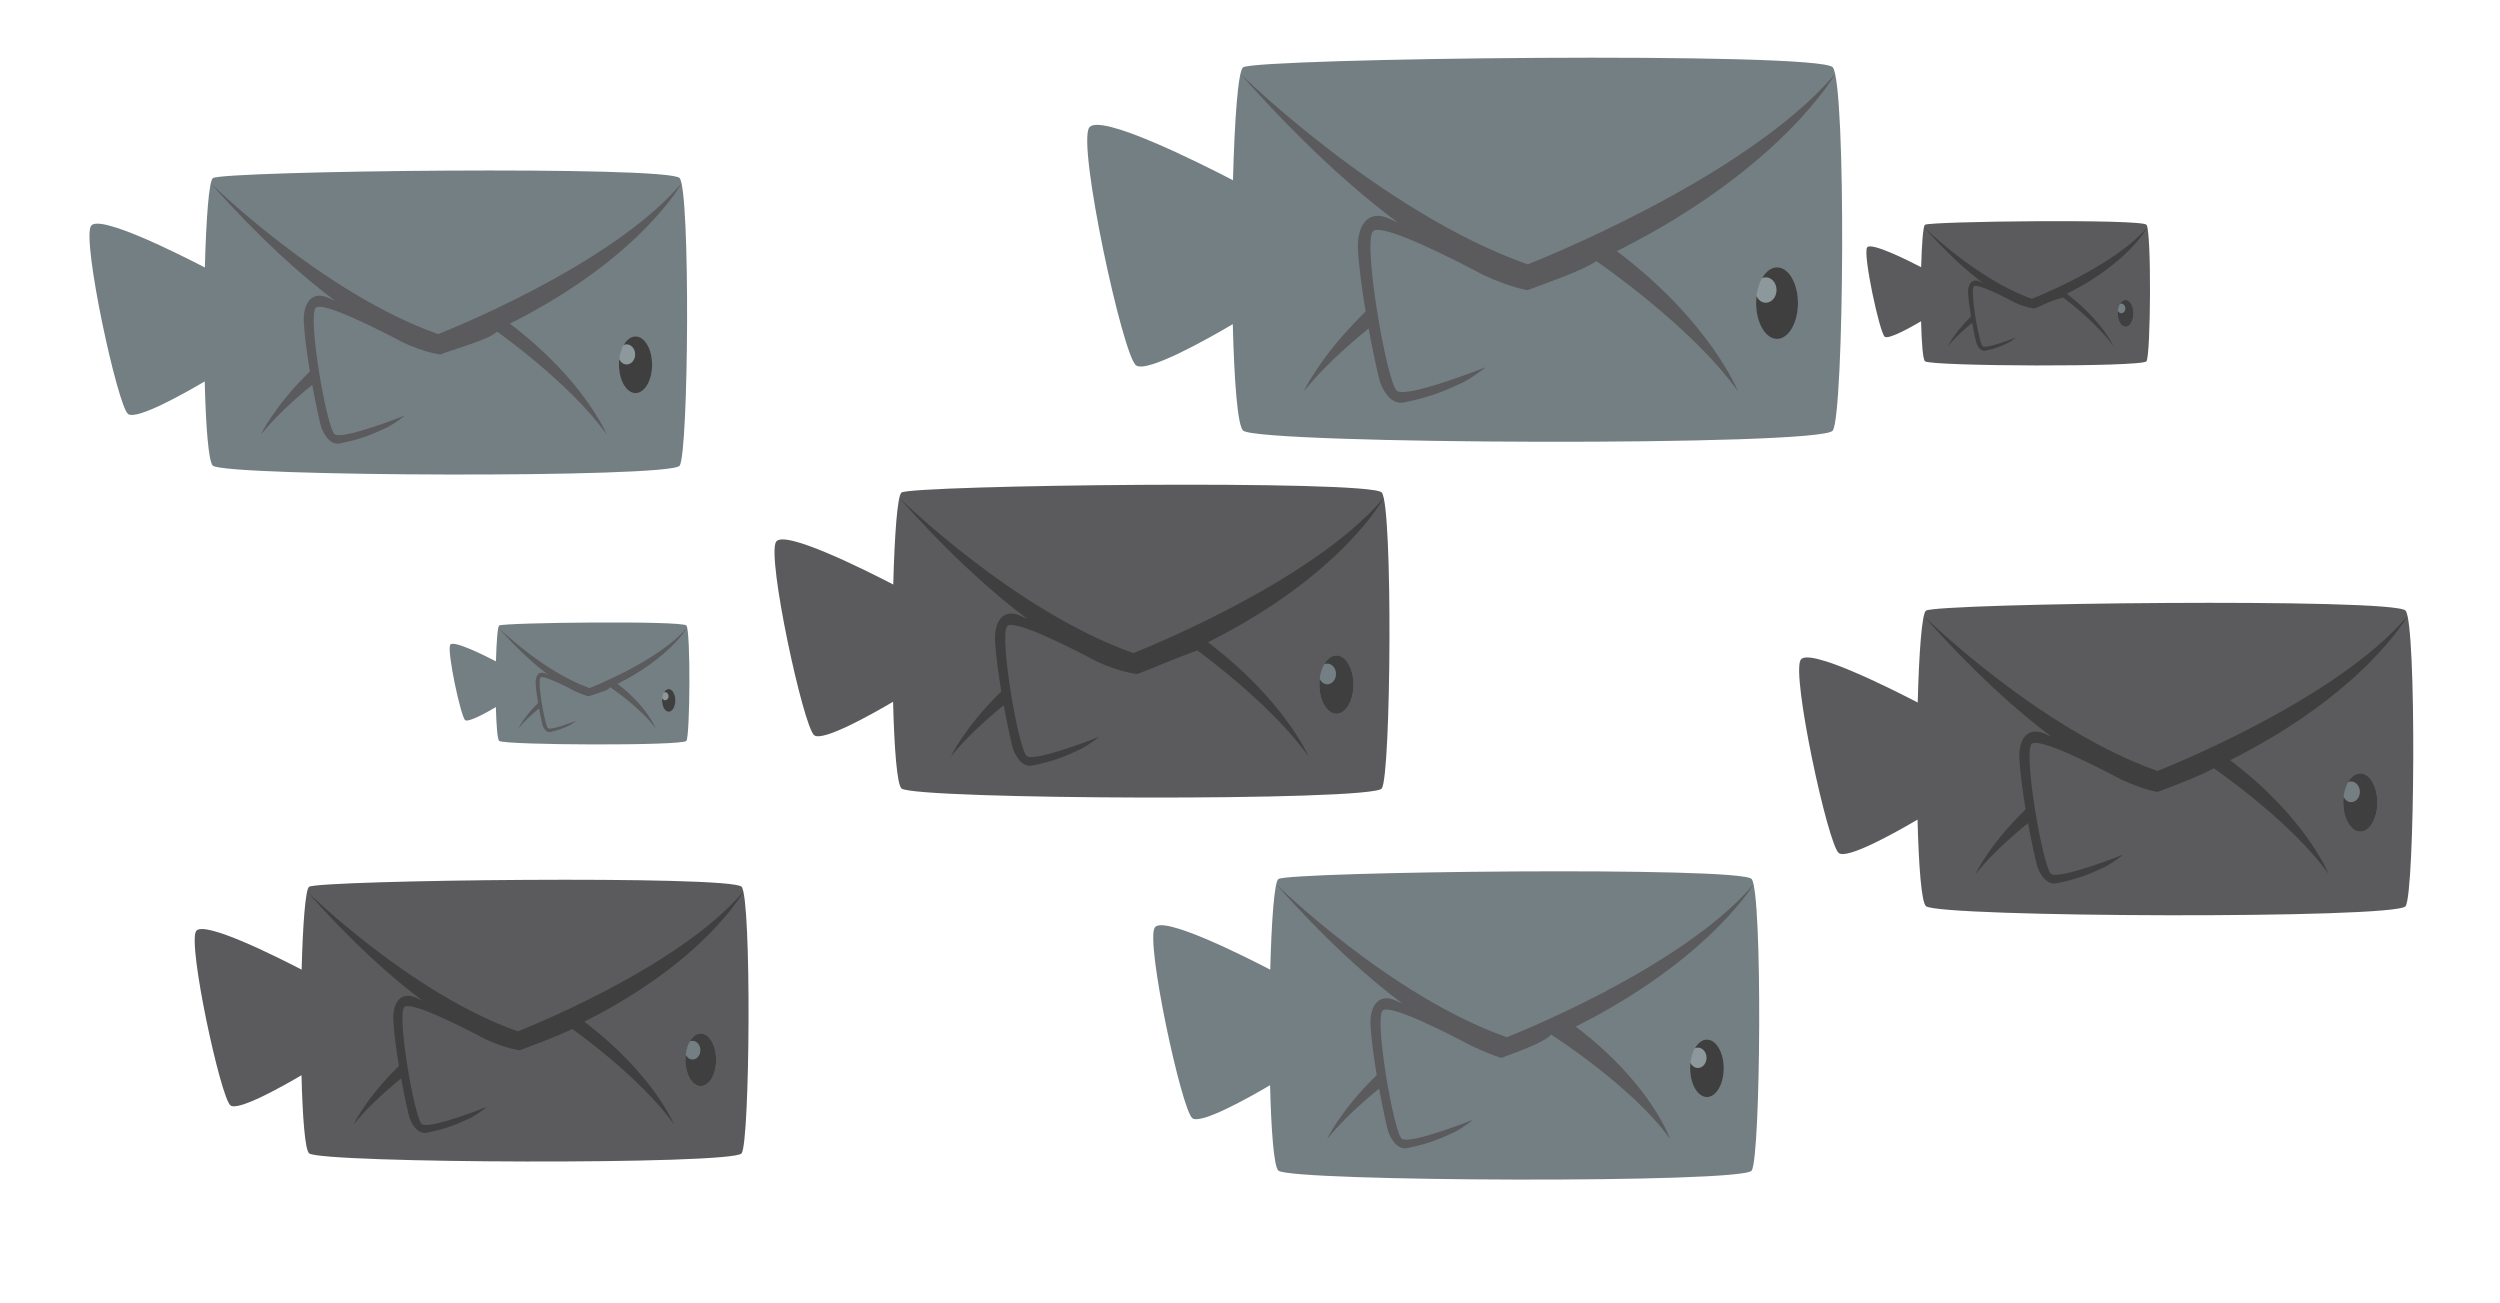
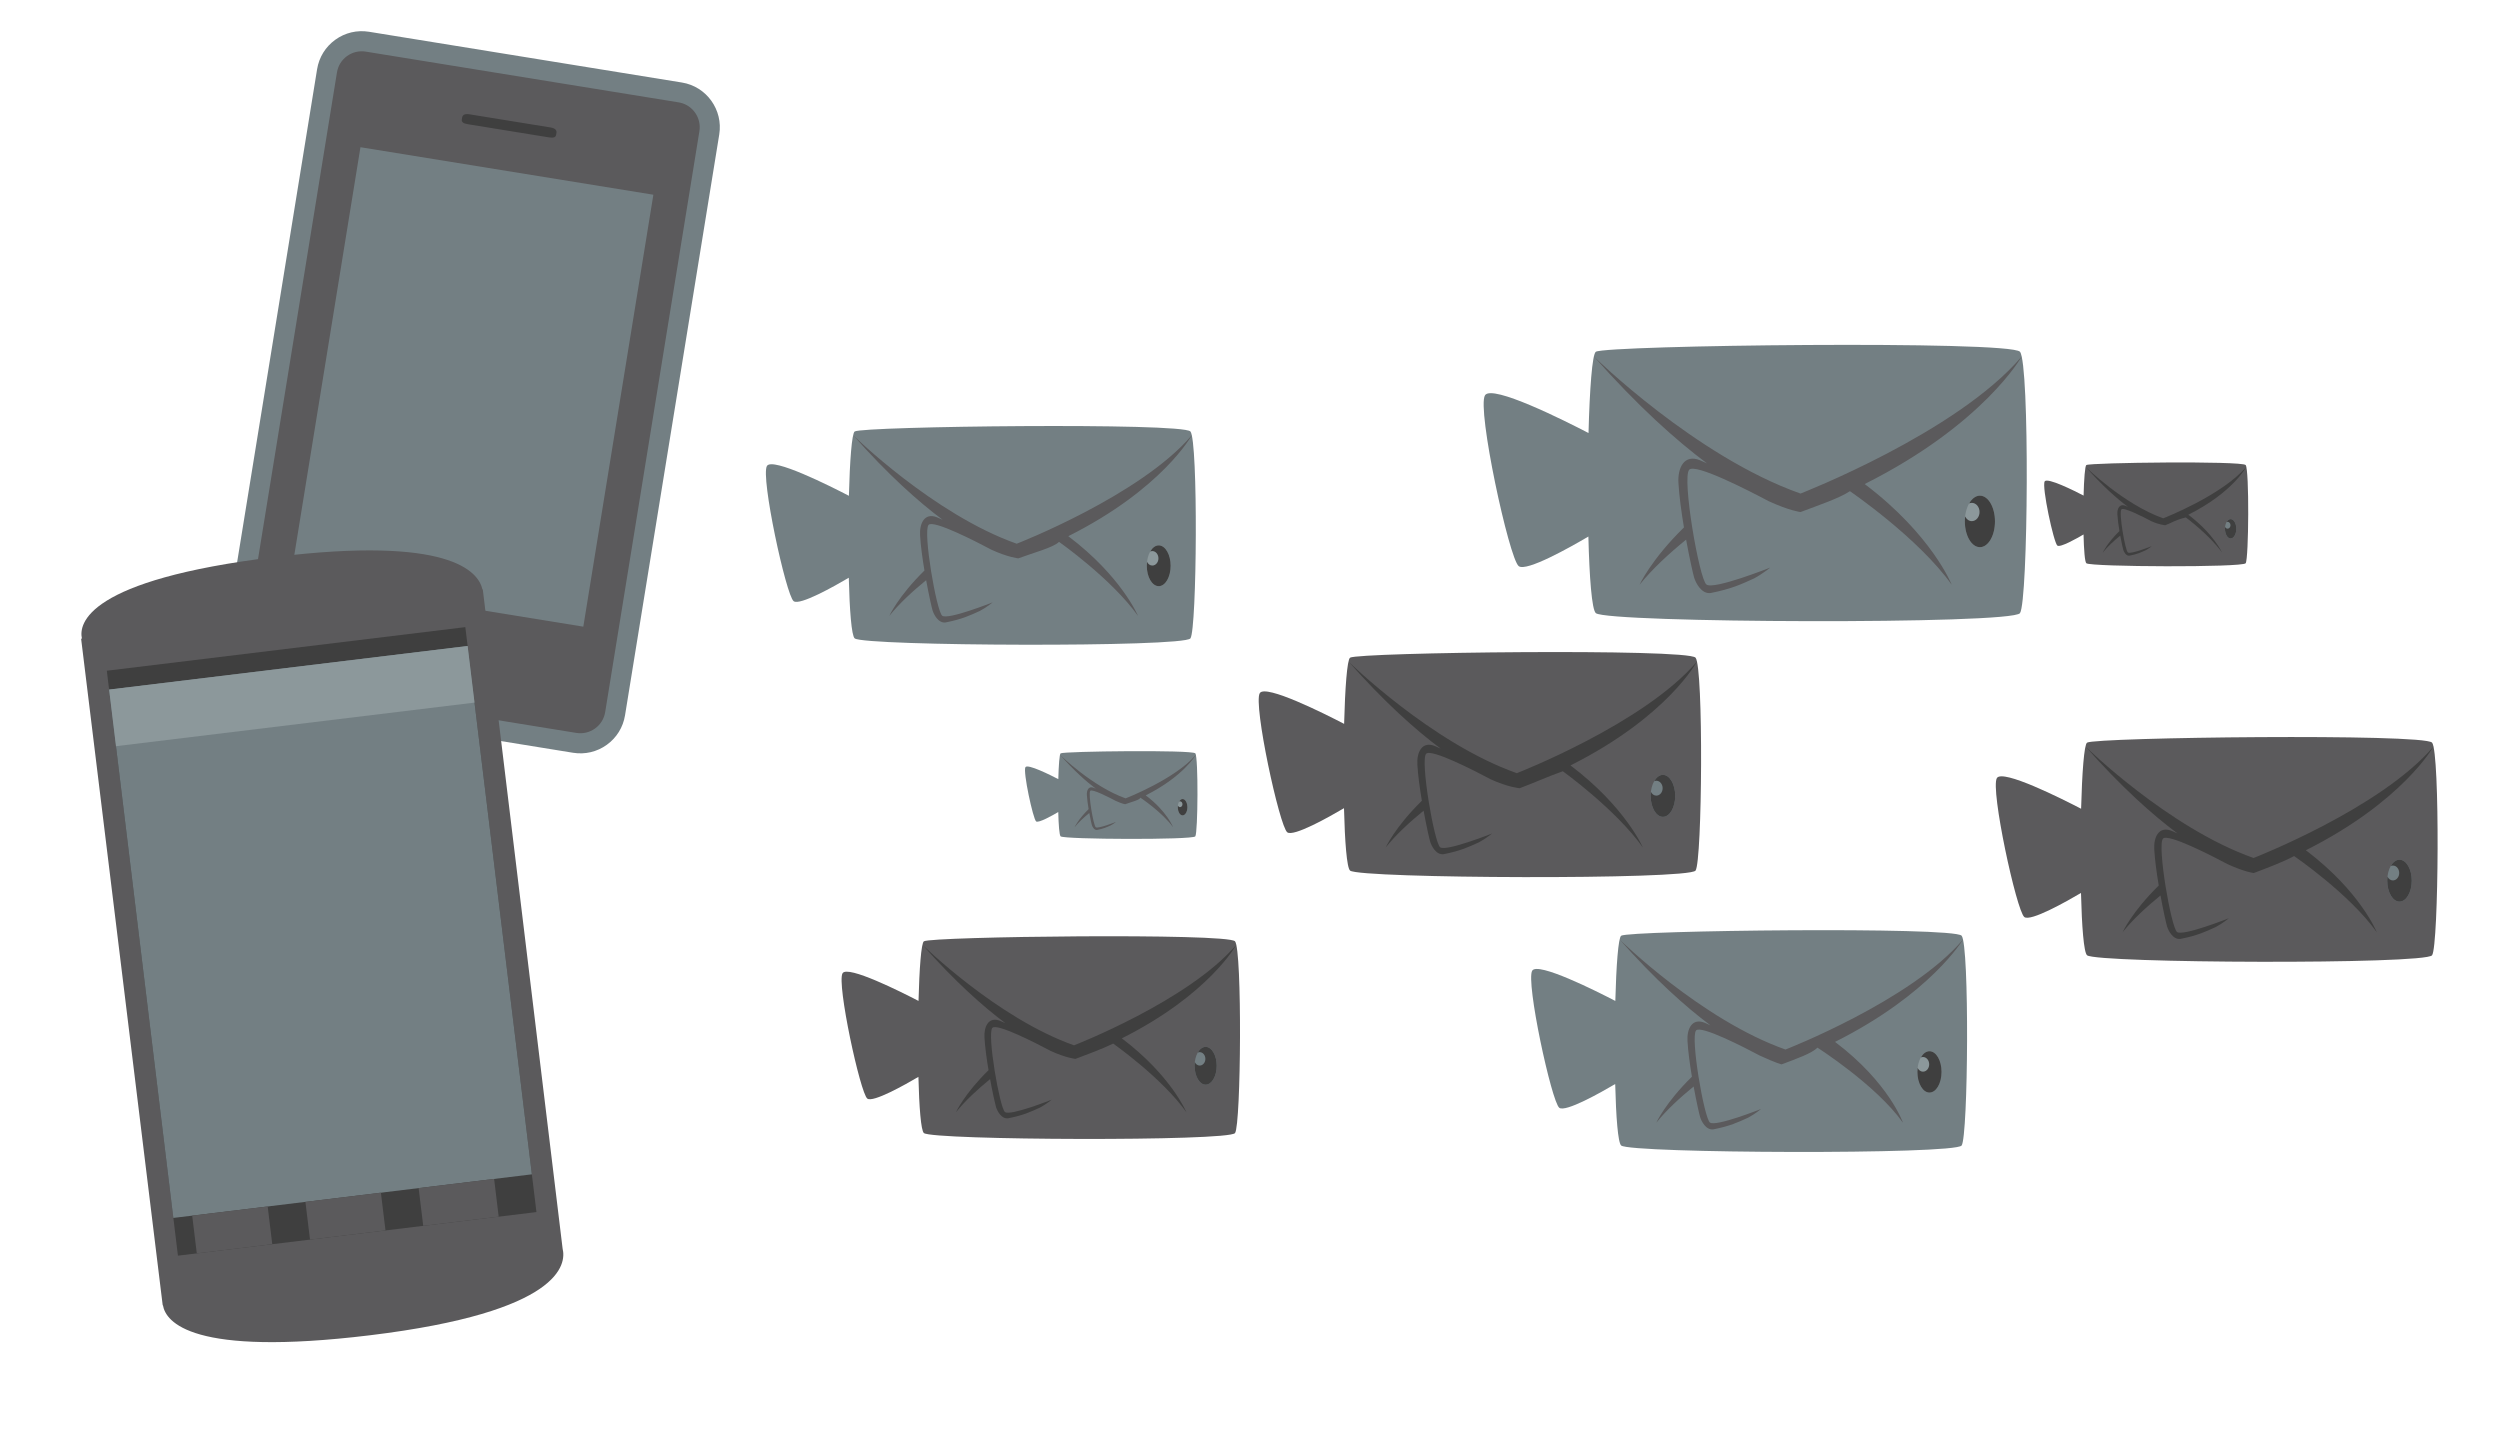
- <svg xmlns="http://www.w3.org/2000/svg" version="1.1" id="Layer_1" x="0px" y="0px" width="332px" height="173px" viewBox="0 0 332 173" enable-background="new 0 0 332 173" xml:space="preserve">
+ <svg xmlns="http://www.w3.org/2000/svg" version="1.1" id="Layer_1" x="0px" y="0px" width="461.5px" height="268px" viewBox="-129.5 -56 461.5 268" enable-background="new -129.5 -56 461.5 268" xml:space="preserve">
  <g>
    <path fill="#5B5A5C" d="M285.051,29.848c-0.684-0.798-28.73-0.456-29.414,0c-0.253,0.169-0.428,2.603-0.508,5.636   c-1.634-0.849-6.696-3.395-7.179-2.618c-0.577,0.927,1.674,11.335,2.338,11.85c0.528,0.41,3.595-1.324,4.831-2.053   c0.07,2.831,0.238,5.073,0.518,5.313c0.798,0.684,28.844,0.798,29.414,0C285.621,47.177,285.735,30.646,285.051,29.848z" />
    <ellipse fill="#737F83" cx="282.273" cy="41.614" rx="1.045" ry="1.787" />
-     <path fill="#3F3F3F" d="M282.273,39.827c-0.294,0-0.558,0.209-0.748,0.543c0.058-0.025,0.119-0.044,0.185-0.044   c0.297,0,0.539,0.284,0.539,0.634c0,0.35-0.241,0.634-0.539,0.634c-0.2,0-0.368-0.135-0.461-0.326   c-0.013,0.112-0.02,0.227-0.02,0.345c0,0.987,0.468,1.787,1.045,1.787c0.577,0,1.045-0.8,1.045-1.787S282.85,39.827,282.273,39.827   z" />
+     <path fill="#3F3F3F" d="M282.273,39.827c-0.294,0-0.558,0.209-0.748,0.543c0.058-0.025,0.119-0.044,0.185-0.044   c0.297,0,0.539,0.284,0.539,0.634s-0.241,0.634-0.539,0.634c-0.2,0-0.368-0.135-0.461-0.326c-0.013,0.112-0.02,0.227-0.02,0.345   c0,0.987,0.468,1.787,1.045,1.787c0.577,0,1.045-0.8,1.045-1.787S282.85,39.827,282.273,39.827z" />
    <path fill="#3F3F3F" d="M285.171,30.178c-4.498,5.29-15.34,9.503-15.34,9.503c-7.268-2.565-14.329-9.503-14.329-9.503   c3.064,3.457,5.697,5.808,7.841,7.408c-0.179-0.084-0.342-0.157-0.48-0.214c-1.107-0.451-1.561,0.534-1.496,1.578   c0.05,0.898,0.204,2.017,0.382,3.079c-2.298,2.251-3.08,3.979-3.08,3.979c0.87-1.086,2.047-2.169,3.229-3.132   c0.24,1.308,0.484,2.392,0.56,2.64c0.105,0.345,0.502,1.152,1.147,1.062c1.446-0.285,2.113-0.606,3.007-1.012   c0.607-0.322,1.118-0.752,1.118-0.752s-3.923,1.56-4.422,1.174c-0.5-0.386-1.709-7.39-1.195-7.96   c0.419-0.464,4.147,1.454,5.507,2.177c1.444,0.666,2.583,0.757,2.583,0.757c1.234-0.465,1.8-0.951,3.8-1.448   c0,0.001,0,0.002,0,0.003c0,0,4.379,3.241,6.689,6.49c0,0-1.56-3.467-6.224-6.987C282.726,34.877,285.171,30.178,285.171,30.178z" />
  </g>
  <g>
    <path fill="#737F83" d="M243.386,8.936c-1.821-2.124-76.473-1.214-78.294,0c-0.674,0.449-1.14,6.928-1.352,15.001   c-4.35-2.26-17.822-9.036-19.108-6.969c-1.536,2.469,4.456,30.171,6.224,31.542c1.406,1.09,9.569-3.525,12.859-5.464   c0.187,7.534,0.633,13.503,1.378,14.141c2.124,1.821,76.777,2.124,78.294,0C244.903,55.063,245.207,11.061,243.386,8.936z" />
    <ellipse fill="#8C989B" cx="235.991" cy="40.255" rx="2.781" ry="4.756" />
    <path fill="#3F3F3F" d="M235.991,35.498c-0.782,0-1.486,0.556-1.991,1.445c0.155-0.067,0.317-0.117,0.491-0.117   c0.792,0,1.434,0.756,1.434,1.689c0,0.932-0.642,1.688-1.434,1.688c-0.533,0-0.98-0.358-1.227-0.867   c-0.034,0.297-0.054,0.603-0.054,0.918c0,2.627,1.245,4.756,2.781,4.756c1.536,0,2.781-2.129,2.781-4.756   S237.527,35.498,235.991,35.498z" />
    <path fill="#5B5A5C" d="M243.705,9.816c-11.971,14.081-40.832,25.294-40.832,25.294c-19.346-6.828-38.141-25.294-38.141-25.294   c8.155,9.202,15.164,15.459,20.871,19.718c-0.477-0.225-0.911-0.419-1.279-0.569c-2.947-1.202-4.154,1.422-3.983,4.2   c0.133,2.39,0.543,5.369,1.017,8.196c-6.117,5.993-8.198,10.591-8.198,10.591c2.316-2.891,5.449-5.773,8.594-8.337   c0.639,3.483,1.289,6.368,1.49,7.028c0.28,0.919,1.336,3.067,3.054,2.826c3.848-0.759,5.625-1.613,8.004-2.693   c1.615-0.858,2.975-2,2.975-2s-10.442,4.153-11.771,3.126c-1.33-1.027-4.549-19.671-3.181-21.186   c1.116-1.236,11.038,3.87,14.658,5.795c3.845,1.774,5.89,2.014,5.89,2.014c3.284-1.238,7.129-2.532,9.129-3.855   c0,0.003,0,0.005,0,0.007c0,0,12.641,8.626,18.791,17.274c0,0-3.66-9.228-16.074-18.598   C236.704,22.322,243.705,9.816,243.705,9.816z" />
  </g>
  <g>
    <path fill="#737F83" d="M91.155,83.067c-0.578-0.675-24.285-0.385-24.863,0c-0.214,0.143-0.362,2.2-0.429,4.764   c-1.381-0.718-5.659-2.87-6.068-2.213c-0.488,0.784,1.415,9.581,1.976,10.017c0.446,0.346,3.039-1.119,4.083-1.735   c0.06,2.393,0.201,4.288,0.437,4.491c0.675,0.578,24.381,0.675,24.863,0C91.637,97.715,91.733,83.741,91.155,83.067z" />
    <ellipse fill="#8C989B" cx="88.807" cy="93.012" rx="0.883" ry="1.51" />
    <path fill="#3F3F3F" d="M88.807,91.502c-0.248,0-0.472,0.177-0.632,0.459c0.049-0.021,0.101-0.037,0.156-0.037   c0.251,0,0.455,0.24,0.455,0.536c0,0.296-0.204,0.536-0.455,0.536c-0.169,0-0.311-0.114-0.39-0.275   c-0.011,0.094-0.017,0.192-0.017,0.291c0,0.834,0.395,1.51,0.883,1.51s0.883-0.676,0.883-1.51S89.294,91.502,88.807,91.502z" />
    <path fill="#5B5A5C" d="M91.256,83.346c-3.802,4.471-12.966,8.032-12.966,8.032c-6.143-2.168-12.112-8.032-12.112-8.032   c2.59,2.922,4.816,4.909,6.628,6.261c-0.152-0.071-0.289-0.133-0.406-0.181c-0.936-0.382-1.319,0.452-1.265,1.334   c0.042,0.759,0.172,1.705,0.323,2.603c-1.943,1.903-2.603,3.363-2.603,3.363c0.736-0.918,1.73-1.833,2.729-2.647   c0.203,1.106,0.409,2.022,0.473,2.232c0.089,0.292,0.424,0.974,0.97,0.897c1.222-0.241,1.786-0.512,2.542-0.855   c0.513-0.273,0.945-0.635,0.945-0.635s-3.316,1.319-3.738,0.993c-0.422-0.326-1.445-6.247-1.01-6.728   c0.354-0.392,3.505,1.229,4.655,1.84c1.221,0.563,1.776,0.64,1.776,0.64C79.238,92.07,81,91.659,81,91.239c0,0.001,0,0.001,0,0.002   c0,0,4.108,2.739,6.061,5.486c0,0-1.115-2.93-5.057-5.906C88.986,87.318,91.256,83.346,91.256,83.346z" />
  </g>
  <g>
    <path fill="#5B5A5C" d="M183.5,65.407c-1.483-1.73-62.292-0.989-63.775,0c-0.549,0.366-0.928,5.643-1.101,12.219   c-3.543-1.841-14.517-7.361-15.565-5.677c-1.251,2.011,3.629,24.576,5.069,25.693c1.145,0.888,7.795-2.871,10.474-4.451   c0.153,6.137,0.516,10.999,1.122,11.519c1.73,1.483,62.539,1.73,63.775,0C184.736,102.98,184.983,67.137,183.5,65.407z" />
    <ellipse fill="#737F83" cx="177.477" cy="90.918" rx="2.265" ry="3.874" />
    <path fill="#3F3F3F" d="M177.477,87.043c-0.637,0-1.21,0.453-1.622,1.177c0.126-0.055,0.258-0.095,0.4-0.095   c0.645,0,1.168,0.616,1.168,1.375c0,0.76-0.523,1.375-1.168,1.375c-0.434,0-0.798-0.292-0.999-0.706   c-0.028,0.242-0.044,0.491-0.044,0.747c0,2.14,1.014,3.874,2.265,3.874c1.251,0,2.265-1.735,2.265-3.874   C179.742,88.778,178.728,87.043,177.477,87.043z" />
    <path fill="#3F3F3F" d="M183.76,66.124c-9.751,11.47-33.26,20.603-33.26,20.603c-15.758-5.562-31.068-20.603-31.068-20.603   c6.643,7.496,12.352,12.592,17.001,16.061c-0.389-0.183-0.742-0.341-1.042-0.463c-2.4-0.979-3.383,1.159-3.244,3.421   c0.108,1.947,0.442,4.373,0.828,6.676c-4.983,4.881-6.678,8.627-6.678,8.627c1.887-2.355,4.438-4.702,7-6.791   c0.52,2.837,1.05,5.187,1.214,5.725c0.228,0.749,1.088,2.498,2.487,2.302c3.134-0.618,4.582-1.314,6.52-2.194   c1.315-0.699,2.423-1.629,2.423-1.629s-8.505,3.383-9.588,2.546c-1.083-0.836-3.706-16.024-2.591-17.258   c0.909-1.007,8.991,3.153,11.94,4.721c3.132,1.445,5.33,1.641,5.33,1.641c2.675-1.008,4.969-2.062,7.969-3.14   c0,0.002,0,0.004,0,0.006c0,0,9.764,7.026,14.773,14.071c0,0-3.247-7.516-13.36-15.15C178.324,76.311,183.76,66.124,183.76,66.124z   " />
  </g>
  <g>
    <path fill="#5B5A5C" d="M98.487,117.766c-1.336-1.558-56.102-0.891-57.438,0c-0.494,0.33-0.836,5.082-0.992,11.005   c-3.191-1.658-13.075-6.629-14.018-5.113c-1.127,1.811,3.269,22.134,4.566,23.14c1.031,0.8,7.02-2.586,9.434-4.009   c0.137,5.527,0.465,9.906,1.011,10.374c1.558,1.336,56.325,1.558,57.438,0C99.6,151.605,99.823,119.324,98.487,117.766z" />
    <ellipse fill="#737F83" cx="93.062" cy="140.741" rx="2.04" ry="3.489" />
-     <path fill="#3F3F3F" d="M93.062,137.252c-0.574,0-1.09,0.408-1.461,1.06c0.113-0.049,0.233-0.086,0.361-0.086   c0.581,0,1.052,0.555,1.052,1.239c0,0.684-0.471,1.239-1.052,1.239c-0.391,0-0.719-0.263-0.9-0.636   c-0.025,0.218-0.04,0.443-0.04,0.673c0,1.927,0.913,3.489,2.04,3.489c1.127,0,2.04-1.562,2.04-3.489   C95.102,138.814,94.189,137.252,93.062,137.252z" />
+     <path fill="#3F3F3F" d="M93.062,137.252c-0.574,0-1.09,0.408-1.461,1.06c0.113-0.049,0.233-0.086,0.361-0.086   c0.581,0,1.052,0.555,1.052,1.239s-0.471,1.239-1.052,1.239c-0.391,0-0.719-0.263-0.9-0.636c-0.025,0.218-0.04,0.443-0.04,0.673   c0,1.927,0.913,3.489,2.04,3.489s2.04-1.562,2.04-3.489S94.189,137.252,93.062,137.252z" />
    <path fill="#3F3F3F" d="M98.721,118.411c-8.782,10.33-29.955,18.556-29.955,18.556c-14.193-5.009-27.981-18.556-27.981-18.556   c5.983,6.751,11.125,11.341,15.311,14.465c-0.35-0.165-0.668-0.307-0.938-0.417c-2.162-0.882-3.047,1.044-2.922,3.082   c0.098,1.753,0.398,3.939,0.746,6.013c-4.488,4.396-6.015,7.77-6.015,7.77c1.699-2.121,3.997-4.235,6.304-6.116   c0.469,2.555,0.946,4.671,1.093,5.156c0.205,0.674,0.98,2.25,2.24,2.073c2.823-0.557,4.127-1.183,5.872-1.976   c1.185-0.63,2.182-1.467,2.182-1.467s-7.66,3.047-8.636,2.293c-0.975-0.753-3.337-14.431-2.334-15.543   c0.819-0.907,8.097,2.839,10.753,4.251c2.82,1.301,4.59,1.478,4.59,1.478c2.409-0.908,4.967-1.857,6.967-2.828   c0,0.002,0,0.003,0,0.005c0,0,9.005,6.328,13.516,12.673c0,0-2.819-6.77-11.927-13.644   C93.72,127.586,98.721,118.411,98.721,118.411z" />
  </g>
  <g>
    <path fill="#737F83" d="M90.254,23.65c-1.441-1.682-60.536-0.961-61.977,0c-0.533,0.356-0.902,5.484-1.07,11.875   c-3.444-1.789-14.108-7.153-15.126-5.517c-1.216,1.954,3.527,23.883,4.926,24.969c1.113,0.863,7.575-2.79,10.179-4.325   c0.148,5.964,0.501,10.689,1.09,11.194c1.682,1.441,60.776,1.682,61.977,0C91.455,60.164,91.695,25.332,90.254,23.65z" />
    <ellipse fill="#8C989B" cx="84.4" cy="48.441" rx="2.201" ry="3.765" />
    <path fill="#3F3F3F" d="M84.4,44.676c-0.619,0-1.176,0.44-1.576,1.144c0.122-0.053,0.251-0.092,0.389-0.092   c0.627,0,1.135,0.598,1.135,1.337c0,0.738-0.508,1.337-1.135,1.337c-0.422,0-0.776-0.283-0.971-0.686   c-0.027,0.235-0.043,0.478-0.043,0.726c0,2.079,0.985,3.765,2.201,3.765s2.201-1.686,2.201-3.765   C86.602,46.362,85.616,44.676,84.4,44.676z" />
    <path fill="#5B5A5C" d="M90.507,24.347C81.03,35.493,58.185,44.369,58.185,44.369C42.87,38.964,27.992,24.347,27.992,24.347   c6.456,7.284,12.004,12.237,16.521,15.608c-0.378-0.178-0.721-0.332-1.012-0.45c-2.333-0.951-3.288,1.126-3.153,3.325   c0.105,1.892,0.43,4.25,0.805,6.488c-4.842,4.744-6.49,8.384-6.49,8.384c1.834-2.289,4.313-4.57,6.803-6.599   c0.506,2.757,1.02,5.041,1.179,5.563c0.221,0.728,1.057,2.428,2.417,2.237c3.046-0.601,4.453-1.277,6.336-2.132   c1.278-0.679,2.355-1.583,2.355-1.583s-8.266,3.287-9.318,2.475c-1.053-0.813-3.601-15.572-2.518-16.771   c0.884-0.978,8.737,3.064,11.603,4.587c3.043,1.404,4.958,1.595,4.958,1.595c2.6-0.98,6.522-2.004,7.522-3.051   c0,0.002,0,0.004,0,0.006c0,0,9.711,6.828,14.579,13.674c0,0-3.045-7.304-12.872-14.722C85.113,34.246,90.507,24.347,90.507,24.347   z" />
  </g>
  <g>
    <path fill="#737F83" d="M232.617,116.733c-1.462-1.705-61.383-0.974-62.844,0c-0.541,0.361-0.915,5.561-1.085,12.041   c-3.492-1.814-14.305-7.253-15.338-5.594c-1.233,1.981,3.576,24.217,4.995,25.318c1.128,0.875,7.681-2.829,10.321-4.386   c0.15,6.048,0.508,10.838,1.106,11.35c1.705,1.461,61.626,1.705,62.844,0C233.835,153.758,234.078,118.438,232.617,116.733z" />
    <ellipse fill="#8C989B" cx="226.681" cy="141.871" rx="2.232" ry="3.818" />
-     <path fill="#3F3F3F" d="M226.681,138.054c-0.628,0-1.193,0.446-1.598,1.16c0.124-0.054,0.255-0.094,0.394-0.094   c0.635,0,1.151,0.607,1.151,1.355c0,0.748-0.515,1.355-1.151,1.355c-0.428,0-0.786-0.287-0.985-0.696   c-0.027,0.239-0.043,0.484-0.043,0.737c0,2.108,0.999,3.818,2.232,3.818s2.232-1.709,2.232-3.818S227.914,138.054,226.681,138.054z   " />
+     <path fill="#3F3F3F" d="M226.681,138.054c-0.628,0-1.193,0.446-1.598,1.16c0.124-0.054,0.255-0.094,0.394-0.094   c0.635,0,1.151,0.607,1.151,1.355s-0.515,1.355-1.151,1.355c-0.428,0-0.786-0.287-0.985-0.696   c-0.027,0.239-0.043,0.484-0.043,0.737c0,2.108,0.999,3.818,2.232,3.818s2.232-1.709,2.232-3.818S227.914,138.054,226.681,138.054z   " />
    <path fill="#5B5A5C" d="M232.873,117.44c-9.609,11.302-32.774,20.303-32.774,20.303c-15.528-5.481-30.615-20.303-30.615-20.303   c6.546,7.386,12.172,12.408,16.752,15.827c-0.383-0.18-0.731-0.336-1.027-0.457c-2.365-0.964-3.334,1.142-3.197,3.372   c0.107,1.918,0.436,4.309,0.816,6.579c-4.91,4.81-6.581,8.501-6.581,8.501c1.859-2.321,4.374-4.634,6.898-6.692   c0.513,2.795,1.035,5.111,1.196,5.641c0.225,0.738,1.072,2.462,2.451,2.268c3.089-0.609,4.515-1.294,6.424-2.162   c1.296-0.689,2.388-1.606,2.388-1.606s-8.381,3.333-9.449,2.509c-1.067-0.824-3.652-15.79-2.553-17.006   c0.896-0.992,8.859,3.107,11.766,4.652c3.086,1.424,4.015,1.617,4.015,1.617c2.636-0.993,5.616-2.032,6.616-3.094   c0,0.002,0,0.004,0,0.006c0,0,10.859,6.923,15.795,13.866c0,0-2.582-7.407-12.546-14.928   C226.898,127.478,232.873,117.44,232.873,117.44z" />
  </g>
  <g>
    <path fill="#5B5A5C" d="M319.462,81.092c-1.481-1.728-62.209-0.987-63.69,0c-0.548,0.365-0.927,5.636-1.1,12.203   c-3.539-1.838-14.498-7.351-15.544-5.669c-1.25,2.008,3.625,24.543,5.063,25.659c1.143,0.887,7.784-2.868,10.46-4.445   c0.152,6.129,0.515,10.984,1.121,11.503c1.728,1.481,62.456,1.728,63.69,0C320.696,118.615,320.943,82.82,319.462,81.092z" />
    <ellipse fill="#737F83" cx="313.446" cy="106.569" rx="2.262" ry="3.869" />
-     <path fill="#3F3F3F" d="M313.446,102.7c-0.636,0-1.209,0.452-1.62,1.175c0.126-0.055,0.258-0.095,0.4-0.095   c0.644,0,1.166,0.615,1.166,1.374c0,0.759-0.522,1.373-1.166,1.373c-0.434,0-0.797-0.291-0.998-0.705   c-0.028,0.242-0.044,0.491-0.044,0.746c0,2.137,1.013,3.869,2.262,3.869c1.249,0,2.262-1.732,2.262-3.869   C315.708,104.432,314.696,102.7,313.446,102.7z" />
-     <path fill="#3F3F3F" d="M319.721,81.808c-9.738,11.454-33.215,20.576-33.215,20.576c-15.737-5.554-31.027-20.576-31.027-20.576   c6.634,7.486,12.336,12.575,16.978,16.04c-0.388-0.183-0.741-0.341-1.04-0.463c-2.397-0.977-3.379,1.157-3.24,3.417   c0.108,1.944,0.442,4.367,0.827,6.667c-4.976,4.875-6.669,8.616-6.669,8.616c1.884-2.352,4.432-4.696,6.991-6.782   c0.52,2.833,1.049,5.18,1.212,5.717c0.228,0.748,1.087,2.495,2.484,2.299c3.13-0.617,4.576-1.312,6.511-2.191   c1.314-0.698,2.42-1.627,2.42-1.627s-8.494,3.378-9.576,2.543c-1.082-0.835-3.701-16.002-2.588-17.235   c0.908-1.005,8.979,3.148,11.924,4.714c3.127,1.443,4.826,1.639,4.826,1.639c2.671-1.007,5.461-2.06,7.461-3.136   c0,0.002,0,0.004,0,0.006c0,0,10.249,7.017,15.251,14.052c0,0-2.995-7.506-13.093-15.129   C314.044,91.981,319.721,81.808,319.721,81.808z" />
+     <path fill="#3F3F3F" d="M313.446,102.7c-0.636,0-1.209,0.452-1.62,1.175c0.126-0.055,0.258-0.095,0.4-0.095   c0.644,0,1.166,0.615,1.166,1.374s-0.522,1.373-1.166,1.373c-0.434,0-0.797-0.291-0.998-0.705   c-0.028,0.242-0.044,0.491-0.044,0.746c0,2.137,1.013,3.869,2.262,3.869s2.262-1.732,2.262-3.869   C315.708,104.432,314.696,102.7,313.446,102.7z" />
+     <path fill="#3F3F3F" d="M319.721,81.808c-9.738,11.454-33.215,20.576-33.215,20.576c-15.737-5.554-31.027-20.576-31.027-20.576   c6.634,7.486,12.336,12.575,16.978,16.04c-0.388-0.183-0.741-0.341-1.04-0.463c-2.397-0.977-3.379,1.157-3.24,3.417   c0.108,1.944,0.442,4.367,0.827,6.667c-4.976,4.875-6.669,8.616-6.669,8.616c1.884-2.352,4.432-4.696,6.991-6.782   c0.52,2.833,1.049,5.18,1.212,5.717c0.228,0.748,1.087,2.495,2.484,2.299c3.13-0.617,4.576-1.312,6.511-2.191   c1.314-0.698,2.42-1.627,2.42-1.627s-8.494,3.378-9.576,2.543s-3.701-16.002-2.588-17.235c0.908-1.005,8.979,3.148,11.924,4.714   c3.127,1.443,4.826,1.639,4.826,1.639c2.671-1.007,5.461-2.06,7.461-3.136c0,0.002,0,0.004,0,0.006c0,0,10.249,7.017,15.251,14.052   c0,0-2.995-7.506-13.093-15.129C314.044,91.981,319.721,81.808,319.721,81.808z" />
+   </g>
+   <g>
+     <path fill="#5B5A5C" d="M-15.951,75.75c-0.574,3.542-3.912,5.949-7.455,5.375l-57.741-9.365c-3.542-0.574-5.949-3.912-5.375-7.455   l17.394-107.233c0.574-3.542,3.912-5.949,7.455-5.375l57.741,9.365c3.542,0.574,5.949,3.912,5.375,7.455L-15.951,75.75   L-15.951,75.75L-15.951,75.75L-15.951,75.75z" />
+     <path fill="#737F83" d="M-81.99,73.488c-4.274-0.984-7.071-5.149-6.368-9.48l17.394-107.233c0.358-2.203,1.551-4.135,3.363-5.441   c1.81-1.305,4.021-1.826,6.224-1.469l57.741,9.365c4.583,0.733,7.645,5.075,6.91,9.587L-14.12,76.05   c-0.358,2.203-1.551,4.135-3.363,5.441c-1.81,1.305-4.021,1.826-6.226,1.47l-57.741-9.365C-81.628,73.564-81.81,73.53-81.99,73.488   C-81.99,73.488-81.81,73.53-81.99,73.488L-81.99,73.488L-81.99,73.488z M-3.927-37.046c-0.099-0.023-0.202-0.043-0.303-0.059   l-57.741-9.365c-1.225-0.198-2.453,0.092-3.459,0.817c-1.006,0.725-1.67,1.798-1.868,3.023L-84.692,64.603   c-0.406,2.508,1.287,4.926,3.84,5.327l57.741,9.365c1.225,0.198,2.453-0.092,3.459-0.817c1.006-0.725,1.67-1.798,1.868-3.023   L-0.391-31.778C-0.001-34.186-1.552-36.499-3.927-37.046C-3.927-37.046-1.552-36.499-3.927-37.046L-3.927-37.046L-3.927-37.046z" />
+     <rect id="Rectangle_8_" x="-69.779" y="-24.959" transform="matrix(-0.9871 -0.1601 0.1601 -0.9871 -86.7035 23.8724)" fill="#737F83" width="54.779" height="80.777" />
+     <path id="Shape_67_" fill="#3F3F3F" d="M-26.836-31.116c-0.072,0.435-0.43,0.622-1.316,0.478l-15-2.434   c-0.886-0.143-1.169-0.434-1.097-0.869l0.059-0.369c0.072-0.435,0.448-0.737,1.334-0.593l15,2.434   c0.886,0.143,1.151,0.549,1.079,0.984L-26.836-31.116L-26.836-31.116L-26.836-31.116L-26.836-31.116z" />
+     <circle id="Oval_4_" fill="#3F3F3F" cx="-50.554" cy="65.083" r="5.918" />
+   </g>
+   <g>
+     <path id="Shape_155_" fill="#5B5A5C" d="M-40.374,52.817c-0.022-0.004-0.042,0.005-0.064,0.002   c-0.76-3.398-6.214-9.907-38.25-6.009c-34.922,4.247-36.283,12.358-35.691,15.068c-0.049,0.01-0.099,0.007-0.147,0.03   l15.063,123.066c0,0,0.026-0.018,0.04-0.031c0.51,3.083,5.32,9.55,38.214,5.549c35.478-4.314,36.249-13.209,35.57-15.973   L-40.374,52.817L-40.374,52.817L-40.374,52.817L-40.374,52.817z" />
+     <rect id="Rectangle_28_" x="-103.459" y="63.396" transform="matrix(-0.9927 0.1207 -0.1207 -0.9927 -125.5228 243.1698)" fill="#3F3F3F" width="66.668" height="108.775" />
+     <rect id="Rectangle_13_" x="-103.674" y="66.917" transform="matrix(-0.9927 0.1207 -0.1207 -0.9927 -126.1606 239.7235)" fill="#737F83" width="66.668" height="98.248" />
+     <rect id="Rectangle_12_" x="-108.965" y="67.236" transform="matrix(-0.9927 0.1207 -0.1207 -0.9927 -141.9589 153.596)" fill="#8C989B" width="66.668" height="10.527" />
+     <rect id="Rectangle_11_" x="-93.645" y="167.537" transform="matrix(-0.9927 0.1207 -0.1207 -0.9927 -151.9793 351.2957)" fill="#5B5A5C" width="14.035" height="7.018" />
+     <rect id="Rectangle_10_" x="-72.744" y="164.993" transform="matrix(-0.9927 0.1207 -0.1207 -0.9927 -110.6375 343.7043)" fill="#5B5A5C" width="14.035" height="7.018" />
+     <rect id="Rectangle_9_" x="-51.847" y="162.453" transform="matrix(-0.9927 0.1207 -0.1207 -0.9927 -69.301 336.1205)" fill="#5B5A5C" width="14.035" height="7.018" />
  </g>
</svg>
